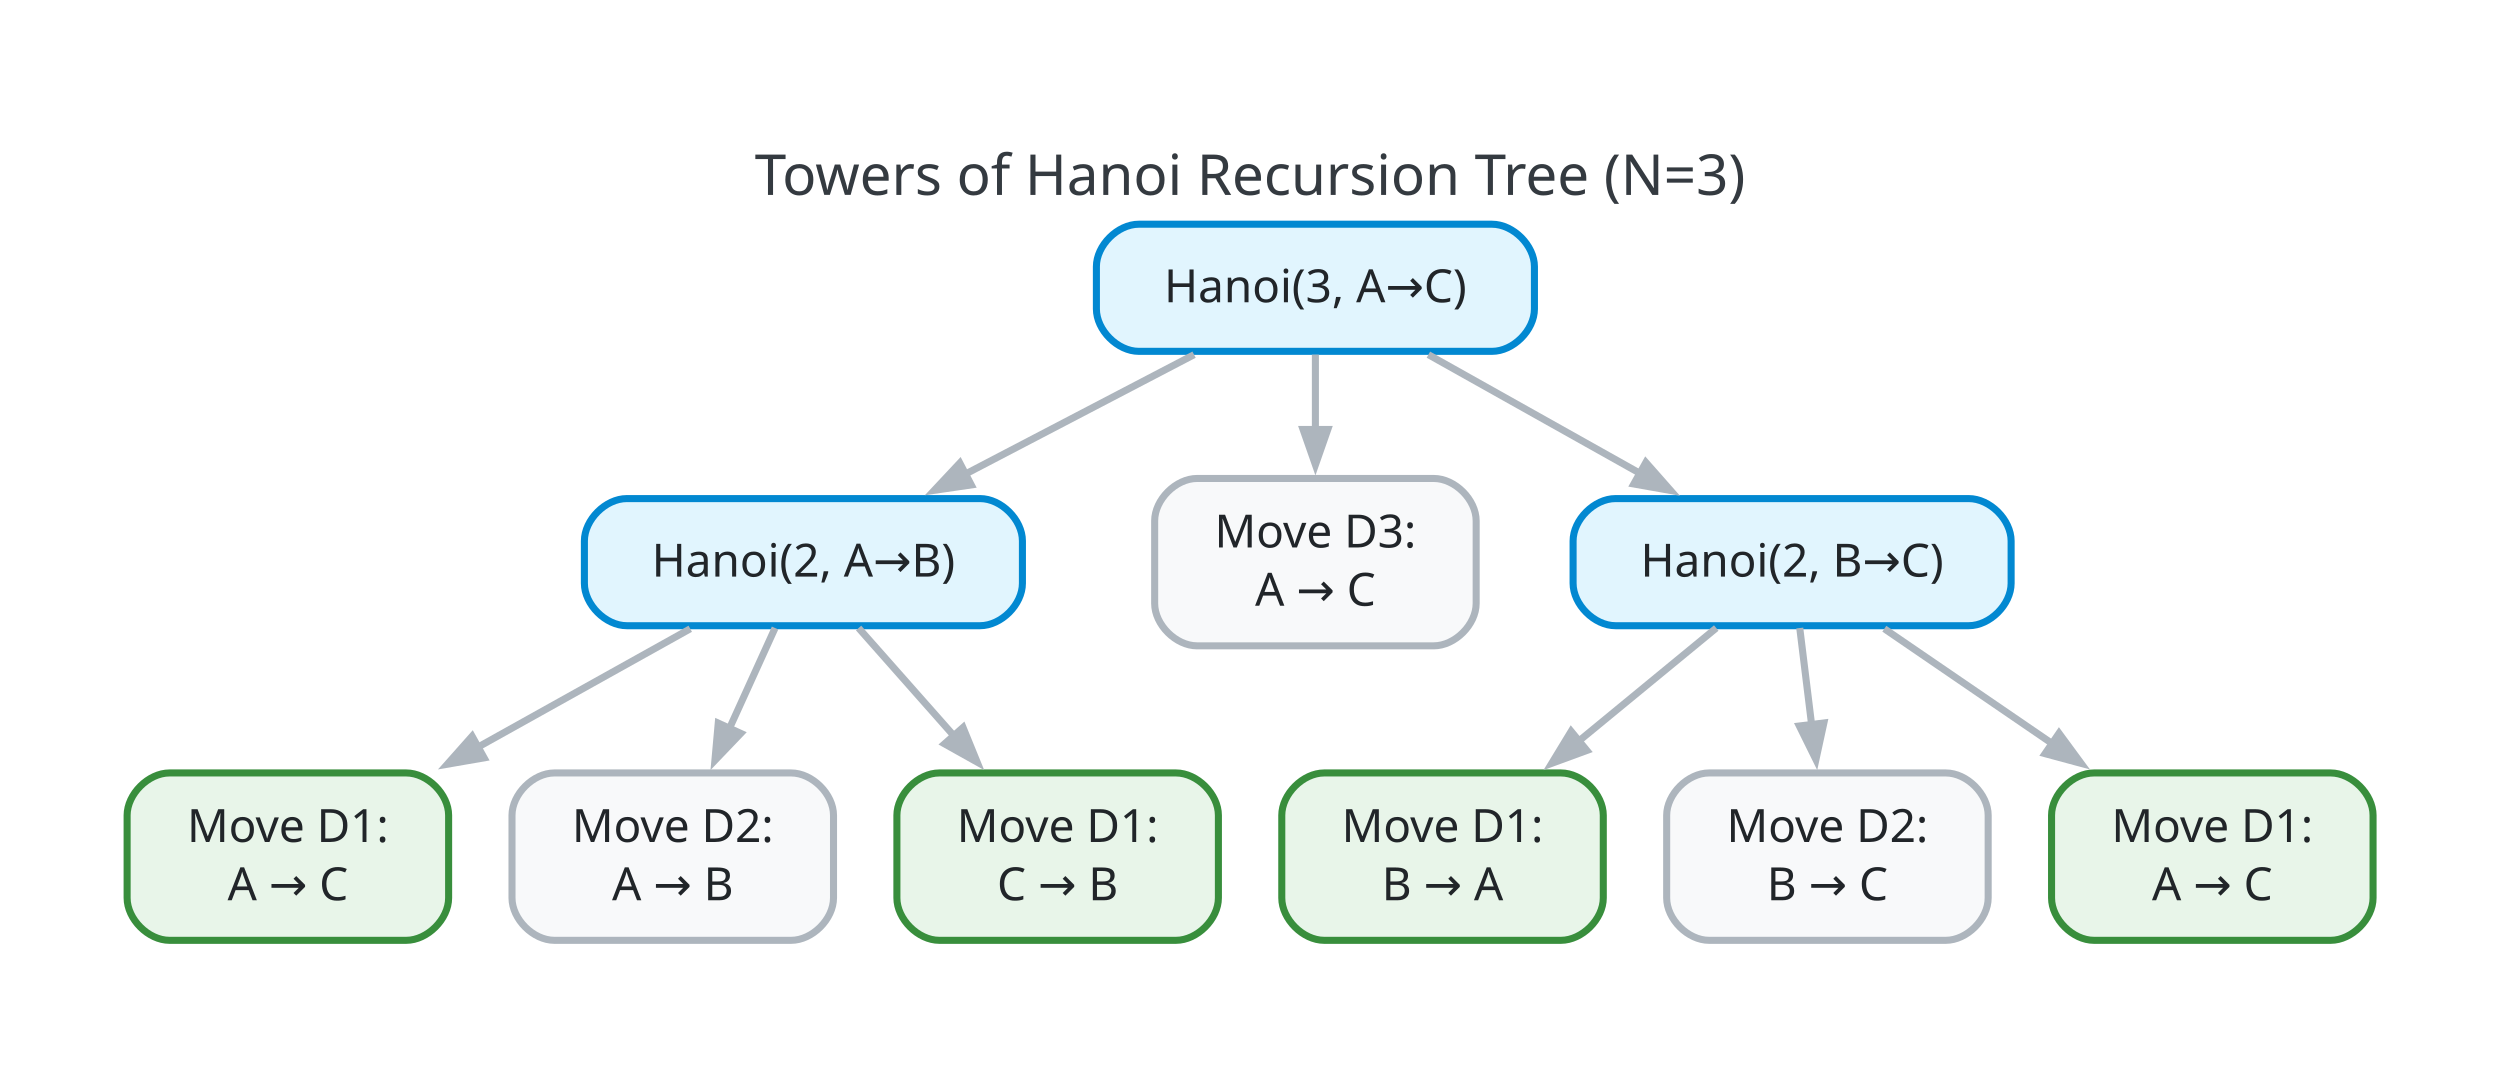
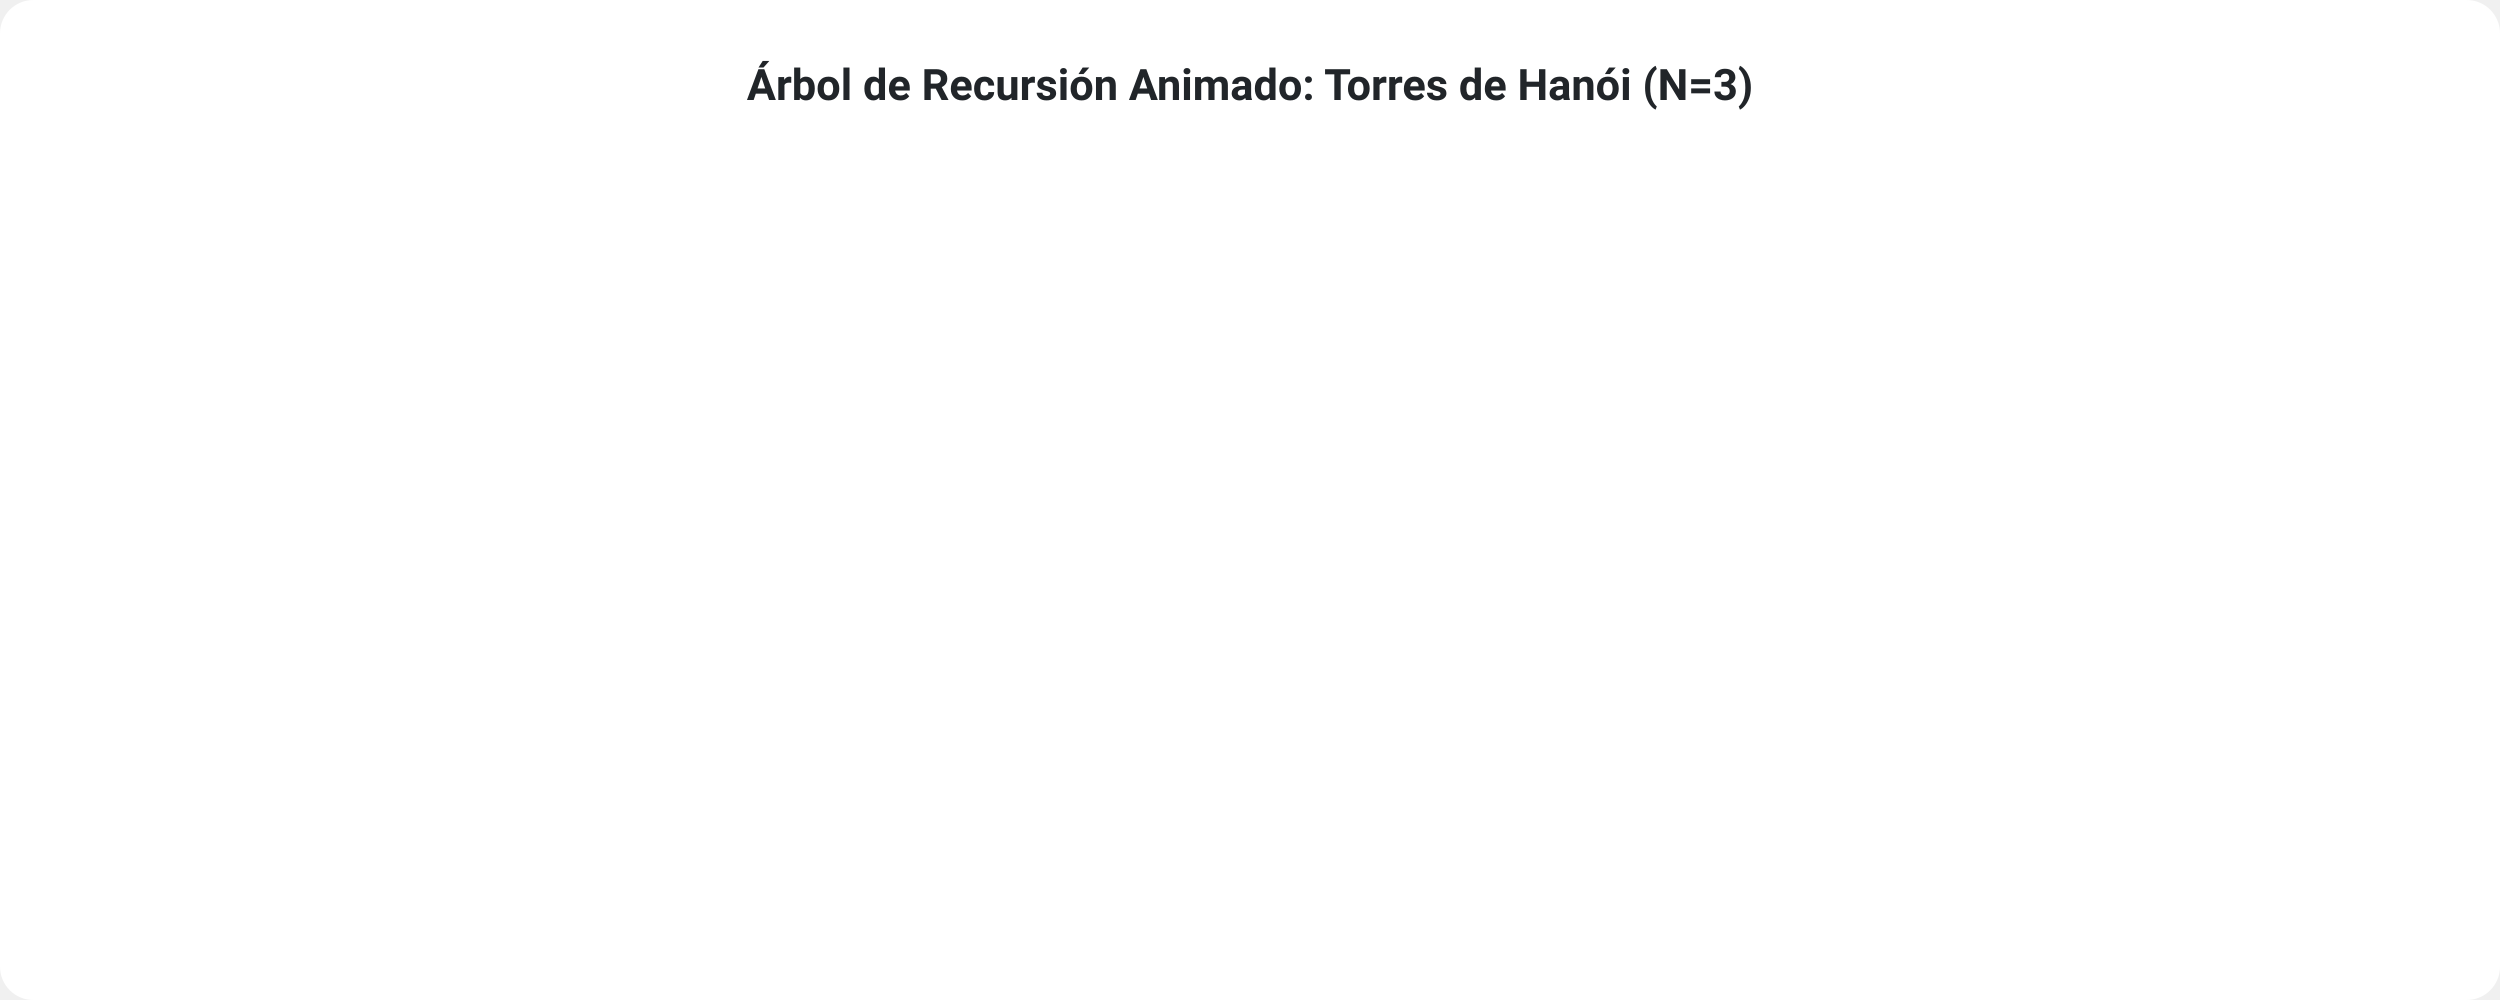
- <svg xmlns="http://www.w3.org/2000/svg" width="708pt" height="302pt" viewBox="0.00 0.00 708.00 302.00">
-   <g id="graph0" class="graph" transform="scale(1 1) rotate(0) translate(36 266.3)">
-     <polygon fill="#ffffff" stroke="none" points="-36,36 -36,-266.3 672.05,-266.3 672.05,36 -36,36" />
-     <text xml:space="preserve" text-anchor="middle" x="318.02" y="-211.1" font-family="sans-serif" font-size="16.00" fill="#343a40">Towers of Hanoi Recursion Tree (N=3)</text>
-     <g id="node1" class="node">
-       <path fill="#e1f5fe" stroke="#0288d1" stroke-width="2" d="M386.55,-202.8C386.55,-202.8 286.5,-202.8 286.5,-202.8 280.5,-202.8 274.5,-196.8 274.5,-190.8 274.5,-190.8 274.5,-178.8 274.5,-178.8 274.5,-172.8 280.5,-166.8 286.5,-166.8 286.5,-166.8 386.55,-166.8 386.55,-166.8 392.55,-166.8 398.55,-172.8 398.55,-178.8 398.55,-178.8 398.55,-190.8 398.55,-190.8 398.55,-196.8 392.55,-202.8 386.55,-202.8" />
-       <text xml:space="preserve" text-anchor="middle" x="336.52" y="-180.7" font-family="sans-serif" font-size="13.00" fill="#212529">Hanoi(3, A→C)</text>
-     </g>
-     <g id="node2" class="node">
-       <path fill="#e1f5fe" stroke="#0288d1" stroke-width="2" d="M241.55,-125.1C241.55,-125.1 141.5,-125.1 141.5,-125.1 135.5,-125.1 129.5,-119.1 129.5,-113.1 129.5,-113.1 129.5,-101.1 129.5,-101.1 129.5,-95.1 135.5,-89.1 141.5,-89.1 141.5,-89.1 241.55,-89.1 241.55,-89.1 247.55,-89.1 253.55,-95.1 253.55,-101.1 253.55,-101.1 253.55,-113.1 253.55,-113.1 253.55,-119.1 247.55,-125.1 241.55,-125.1" />
-       <text xml:space="preserve" text-anchor="middle" x="191.53" y="-103" font-family="sans-serif" font-size="13.00" fill="#212529">Hanoi(2, A→B)</text>
-     </g>
-     <g id="edge1" class="edge">
-       <path fill="none" stroke="#adb5bd" stroke-width="2" d="M302.16,-165.86C282.73,-155.72 258.19,-142.9 237.16,-131.92" />
-       <polygon fill="#adb5bd" stroke="#adb5bd" stroke-width="2" points="239.06,-128.97 228.58,-127.44 235.82,-135.17 239.06,-128.97" />
-     </g>
-     <g id="node6" class="node">
-       <path fill="#f8f9fa" stroke="#adb5bd" stroke-width="2" d="M370.05,-130.8C370.05,-130.8 303,-130.8 303,-130.8 297,-130.8 291,-124.8 291,-118.8 291,-118.8 291,-95.4 291,-95.4 291,-89.4 297,-83.4 303,-83.4 303,-83.4 370.05,-83.4 370.05,-83.4 376.05,-83.4 382.05,-89.4 382.05,-95.4 382.05,-95.4 382.05,-118.8 382.05,-118.8 382.05,-124.8 376.05,-130.8 370.05,-130.8" />
-       <text xml:space="preserve" text-anchor="middle" x="336.52" y="-111.25" font-family="sans-serif" font-size="13.00" fill="#212529">Move D3:</text>
-       <text xml:space="preserve" text-anchor="middle" x="336.52" y="-94.75" font-family="sans-serif" font-size="13.00" fill="#212529">A → C</text>
-     </g>
-     <g id="edge5" class="edge">
-       <path fill="none" stroke="#adb5bd" stroke-width="2" d="M336.52,-165.86C336.52,-159.47 336.52,-152.01 336.52,-144.62" />
-       <polygon fill="#adb5bd" stroke="#adb5bd" stroke-width="2" points="340.03,-144.67 336.53,-134.67 333.03,-144.67 340.03,-144.67" />
-     </g>
-     <g id="node7" class="node">
-       <path fill="#e1f5fe" stroke="#0288d1" stroke-width="2" d="M521.55,-125.1C521.55,-125.1 421.5,-125.1 421.5,-125.1 415.5,-125.1 409.5,-119.1 409.5,-113.1 409.5,-113.1 409.5,-101.1 409.5,-101.1 409.5,-95.1 415.5,-89.1 421.5,-89.1 421.5,-89.1 521.55,-89.1 521.55,-89.1 527.55,-89.1 533.55,-95.1 533.55,-101.1 533.55,-101.1 533.55,-113.1 533.55,-113.1 533.55,-119.1 527.55,-125.1 521.55,-125.1" />
-       <text xml:space="preserve" text-anchor="middle" x="471.52" y="-103" font-family="sans-serif" font-size="13.00" fill="#212529">Hanoi(2, B→C)</text>
-     </g>
-     <g id="edge6" class="edge">
-       <path fill="none" stroke="#adb5bd" stroke-width="2" d="M368.52,-165.86C386.42,-155.82 408.99,-143.17 428.43,-132.26" />
-       <polygon fill="#adb5bd" stroke="#adb5bd" stroke-width="2" points="430.11,-135.34 437.12,-127.39 426.69,-129.23 430.11,-135.34" />
-     </g>
-     <g id="node3" class="node">
-       <path fill="#e8f5e9" stroke="#388e3c" stroke-width="2" d="M79.05,-47.4C79.05,-47.4 12,-47.4 12,-47.4 6,-47.4 0,-41.4 0,-35.4 0,-35.4 0,-12 0,-12 0,-6 6,0 12,0 12,0 79.05,0 79.05,0 85.05,0 91.05,-6 91.05,-12 91.05,-12 91.05,-35.4 91.05,-35.4 91.05,-41.4 85.05,-47.4 79.05,-47.4" />
-       <text xml:space="preserve" text-anchor="middle" x="45.53" y="-27.85" font-family="sans-serif" font-size="13.00" fill="#212529">Move D1:</text>
-       <text xml:space="preserve" text-anchor="middle" x="45.53" y="-11.35" font-family="sans-serif" font-size="13.00" fill="#212529">A → C</text>
-     </g>
-     <g id="edge2" class="edge">
-       <path fill="none" stroke="#adb5bd" stroke-width="2" d="M159.48,-88.24C141.86,-78.41 119.53,-65.96 99.31,-54.69" />
-       <polygon fill="#adb5bd" stroke="#adb5bd" stroke-width="2" points="101.1,-51.68 90.67,-49.87 97.7,-57.79 101.1,-51.68" />
-     </g>
-     <g id="node4" class="node">
-       <path fill="#f8f9fa" stroke="#adb5bd" stroke-width="2" d="M188.05,-47.4C188.05,-47.4 121,-47.4 121,-47.4 115,-47.4 109,-41.4 109,-35.4 109,-35.4 109,-12 109,-12 109,-6 115,0 121,0 121,0 188.05,0 188.05,0 194.05,0 200.05,-6 200.05,-12 200.05,-12 200.05,-35.4 200.05,-35.4 200.05,-41.4 194.05,-47.4 188.05,-47.4" />
-       <text xml:space="preserve" text-anchor="middle" x="154.53" y="-27.85" font-family="sans-serif" font-size="13.00" fill="#212529">Move D2:</text>
-       <text xml:space="preserve" text-anchor="middle" x="154.53" y="-11.35" font-family="sans-serif" font-size="13.00" fill="#212529">A → B</text>
-     </g>
-     <g id="edge3" class="edge">
-       <path fill="none" stroke="#adb5bd" stroke-width="2" d="M183.5,-88.44C179.69,-80.06 175,-69.74 170.51,-59.87" />
-       <polygon fill="#adb5bd" stroke="#adb5bd" stroke-width="2" points="173.78,-58.61 166.46,-50.96 167.41,-61.51 173.78,-58.61" />
-     </g>
-     <g id="node5" class="node">
-       <path fill="#e8f5e9" stroke="#388e3c" stroke-width="2" d="M297.05,-47.4C297.05,-47.4 230,-47.4 230,-47.4 224,-47.4 218,-41.4 218,-35.4 218,-35.4 218,-12 218,-12 218,-6 224,0 230,0 230,0 297.05,0 297.05,0 303.05,0 309.05,-6 309.05,-12 309.05,-12 309.05,-35.4 309.05,-35.4 309.05,-41.4 303.05,-47.4 297.05,-47.4" />
-       <text xml:space="preserve" text-anchor="middle" x="263.52" y="-27.85" font-family="sans-serif" font-size="13.00" fill="#212529">Move D1:</text>
-       <text xml:space="preserve" text-anchor="middle" x="263.52" y="-11.35" font-family="sans-serif" font-size="13.00" fill="#212529">C → B</text>
-     </g>
-     <g id="edge4" class="edge">
-       <path fill="none" stroke="#adb5bd" stroke-width="2" d="M207.15,-88.44C215.05,-79.51 224.9,-68.37 234.14,-57.92" />
-       <polygon fill="#adb5bd" stroke="#adb5bd" stroke-width="2" points="236.73,-60.28 240.73,-50.47 231.49,-55.64 236.73,-60.28" />
-     </g>
-     <g id="node8" class="node">
-       <path fill="#e8f5e9" stroke="#388e3c" stroke-width="2" d="M406.05,-47.4C406.05,-47.4 339,-47.4 339,-47.4 333,-47.4 327,-41.4 327,-35.4 327,-35.4 327,-12 327,-12 327,-6 333,0 339,0 339,0 406.05,0 406.05,0 412.05,0 418.05,-6 418.05,-12 418.05,-12 418.05,-35.4 418.05,-35.4 418.05,-41.4 412.05,-47.4 406.05,-47.4" />
-       <text xml:space="preserve" text-anchor="middle" x="372.52" y="-27.85" font-family="sans-serif" font-size="13.00" fill="#212529">Move D1:</text>
-       <text xml:space="preserve" text-anchor="middle" x="372.52" y="-11.35" font-family="sans-serif" font-size="13.00" fill="#212529">B → A</text>
-     </g>
-     <g id="edge7" class="edge">
-       <path fill="none" stroke="#adb5bd" stroke-width="2" d="M450.04,-88.44C438.62,-79.05 424.24,-67.22 410.97,-56.31" />
-       <polygon fill="#adb5bd" stroke="#adb5bd" stroke-width="2" points="413.39,-53.77 403.44,-50.12 408.95,-59.18 413.39,-53.77" />
-     </g>
-     <g id="node9" class="node">
-       <path fill="#f8f9fa" stroke="#adb5bd" stroke-width="2" d="M515.05,-47.4C515.05,-47.4 448,-47.4 448,-47.4 442,-47.4 436,-41.4 436,-35.4 436,-35.4 436,-12 436,-12 436,-6 442,0 448,0 448,0 515.05,0 515.05,0 521.05,0 527.05,-6 527.05,-12 527.05,-12 527.05,-35.4 527.05,-35.4 527.05,-41.4 521.05,-47.4 515.05,-47.4" />
-       <text xml:space="preserve" text-anchor="middle" x="481.52" y="-27.85" font-family="sans-serif" font-size="13.00" fill="#212529">Move D2:</text>
-       <text xml:space="preserve" text-anchor="middle" x="481.52" y="-11.35" font-family="sans-serif" font-size="13.00" fill="#212529">B → C</text>
-     </g>
-     <g id="edge8" class="edge">
-       <path fill="none" stroke="#adb5bd" stroke-width="2" d="M473.69,-88.44C474.69,-80.34 475.91,-70.42 477.08,-60.84" />
-       <polygon fill="#adb5bd" stroke="#adb5bd" stroke-width="2" points="480.52,-61.56 478.27,-51.2 473.58,-60.7 480.52,-61.56" />
-     </g>
-     <g id="node10" class="node">
-       <path fill="#e8f5e9" stroke="#388e3c" stroke-width="2" d="M624.05,-47.4C624.05,-47.4 557,-47.4 557,-47.4 551,-47.4 545,-41.4 545,-35.4 545,-35.4 545,-12 545,-12 545,-6 551,0 557,0 557,0 624.05,0 624.05,0 630.05,0 636.05,-6 636.05,-12 636.05,-12 636.05,-35.4 636.05,-35.4 636.05,-41.4 630.05,-47.4 624.05,-47.4" />
-       <text xml:space="preserve" text-anchor="middle" x="590.52" y="-27.85" font-family="sans-serif" font-size="13.00" fill="#212529">Move D1:</text>
-       <text xml:space="preserve" text-anchor="middle" x="590.52" y="-11.35" font-family="sans-serif" font-size="13.00" fill="#212529">A → C</text>
-     </g>
-     <g id="edge9" class="edge">
-       <path fill="none" stroke="#adb5bd" stroke-width="2" d="M497.64,-88.24C511.67,-78.64 529.36,-66.54 545.53,-55.48" />
-       <polygon fill="#adb5bd" stroke="#adb5bd" stroke-width="2" points="547.11,-58.64 553.39,-50.1 543.16,-52.86 547.11,-58.64" />
-     </g>
+ <svg xmlns="http://www.w3.org/2000/svg" width="750" height="300">
+   <rect width="750" height="300" fill="#ffffff" rx="10" />
+   <style>
+     text { font-family: 'Segoe UI', Roboto, Helvetica, sans-serif; font-size: 13px; font-weight: bold; }
+     .node-box { fill: #f3e5f5; stroke: #8e24aa; stroke-width: 2; rx: 6; }
+     .node-move { fill: #fff3e0; stroke: #f57c00; stroke-width: 2; rx: 6; }
+     .edge { stroke: #adb5bd; stroke-width: 2; }
+     
+     @keyframes fadeInScale {
+         0% { opacity: 0; transform: scale(0.7); }
+         100% { opacity: 1; transform: scale(1); }
+     }
+     .anim-item { opacity: 0; animation: fadeInScale 0.6s forwards; }
+ </style>
+   <text x="375.0" y="30" font-size="20" font-weight="bold" text-anchor="middle" fill="#212529">Árbol de Recursión Animado: Torres de Hanói (N=3)</text>
+   <g class="anim-item" style="animation-delay: 0.0s; transform-origin: 375px 50px;">
+     <rect x="320.0" y="35" width="110" height="30" class="node-box" />
+     <text x="375" y="55" text-anchor="middle" fill="#212529">Hanoi(3, A→C)</text>
+   </g>
+   <g class="anim-item" style="animation-delay: 0.8s; transform-origin: 180px 130px;">
+     <line x1="375" y1="65" x2="180" y2="115" class="edge" />
+     <rect x="125.0" y="115" width="110" height="30" class="node-box" />
+     <text x="180" y="135" text-anchor="middle" fill="#212529">Hanoi(2, A→B)</text>
+   </g>
+   <g class="anim-item" style="animation-delay: 1.6s; transform-origin: 80px 210px;">
+     <line x1="180" y1="145" x2="80" y2="195" class="edge" />
+     <rect x="10.0" y="195" width="140" height="30" class="node-move" />
+     <text x="80" y="215" text-anchor="middle" fill="#212529">Hanoi(1, A→C)</text>
+   </g>
+   <g class="anim-item" style="animation-delay: 2.4s; transform-origin: 180px 210px;">
+     <line x1="180" y1="145" x2="180" y2="195" class="edge" />
+     <rect x="110.0" y="195" width="140" height="30" class="node-move" />
+     <text x="180" y="215" text-anchor="middle" fill="#212529">Mover Disco 2 (A→B)</text>
+   </g>
+   <g class="anim-item" style="animation-delay: 3.2s; transform-origin: 280px 210px;">
+     <line x1="180" y1="145" x2="280" y2="195" class="edge" />
+     <rect x="210.0" y="195" width="140" height="30" class="node-move" />
+     <text x="280" y="215" text-anchor="middle" fill="#212529">Hanoi(1, C→B)</text>
+   </g>
+   <g class="anim-item" style="animation-delay: 4.0s; transform-origin: 375px 130px;">
+     <line x1="375" y1="65" x2="375" y2="115" class="edge" />
+     <rect x="305.0" y="115" width="140" height="30" class="node-move" />
+     <text x="375" y="135" text-anchor="middle" fill="#212529">Mover Disco 3 (A→C)</text>
+   </g>
+   <g class="anim-item" style="animation-delay: 4.8s; transform-origin: 570px 130px;">
+     <line x1="375" y1="65" x2="570" y2="115" class="edge" />
+     <rect x="515.0" y="115" width="110" height="30" class="node-box" />
+     <text x="570" y="135" text-anchor="middle" fill="#212529">Hanoi(2, B→C)</text>
+   </g>
+   <g class="anim-item" style="animation-delay: 5.6s; transform-origin: 470px 210px;">
+     <line x1="570" y1="145" x2="470" y2="195" class="edge" />
+     <rect x="400.0" y="195" width="140" height="30" class="node-move" />
+     <text x="470" y="215" text-anchor="middle" fill="#212529">Hanoi(1, B→A)</text>
+   </g>
+   <g class="anim-item" style="animation-delay: 6.4s; transform-origin: 570px 210px;">
+     <line x1="570" y1="145" x2="570" y2="195" class="edge" />
+     <rect x="500.0" y="195" width="140" height="30" class="node-move" />
+     <text x="570" y="215" text-anchor="middle" fill="#212529">Mover Disco 2 (B→C)</text>
+   </g>
+   <g class="anim-item" style="animation-delay: 7.2s; transform-origin: 670px 210px;">
+     <line x1="570" y1="145" x2="670" y2="195" class="edge" />
+     <rect x="600.0" y="195" width="140" height="30" class="node-move" />
+     <text x="670" y="215" text-anchor="middle" fill="#212529">Hanoi(1, A→C)</text>
  </g>
</svg>
